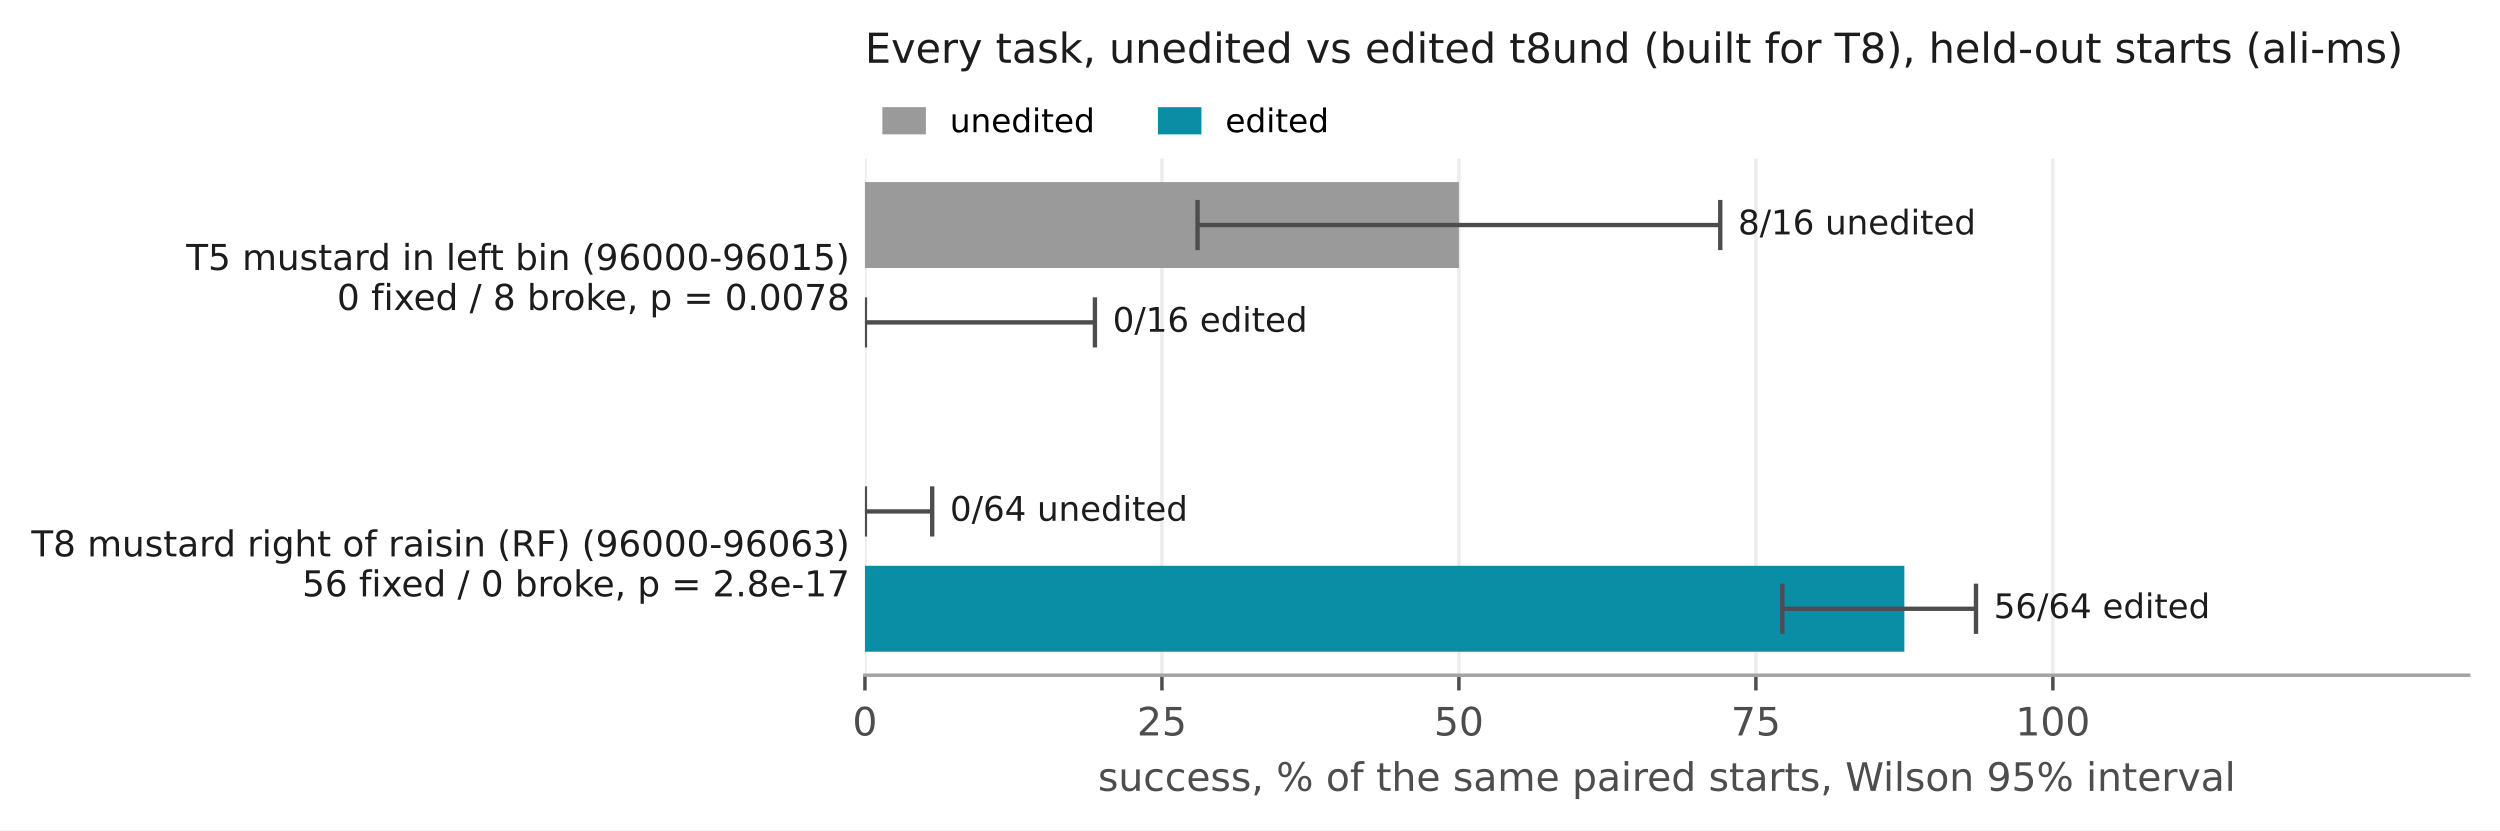
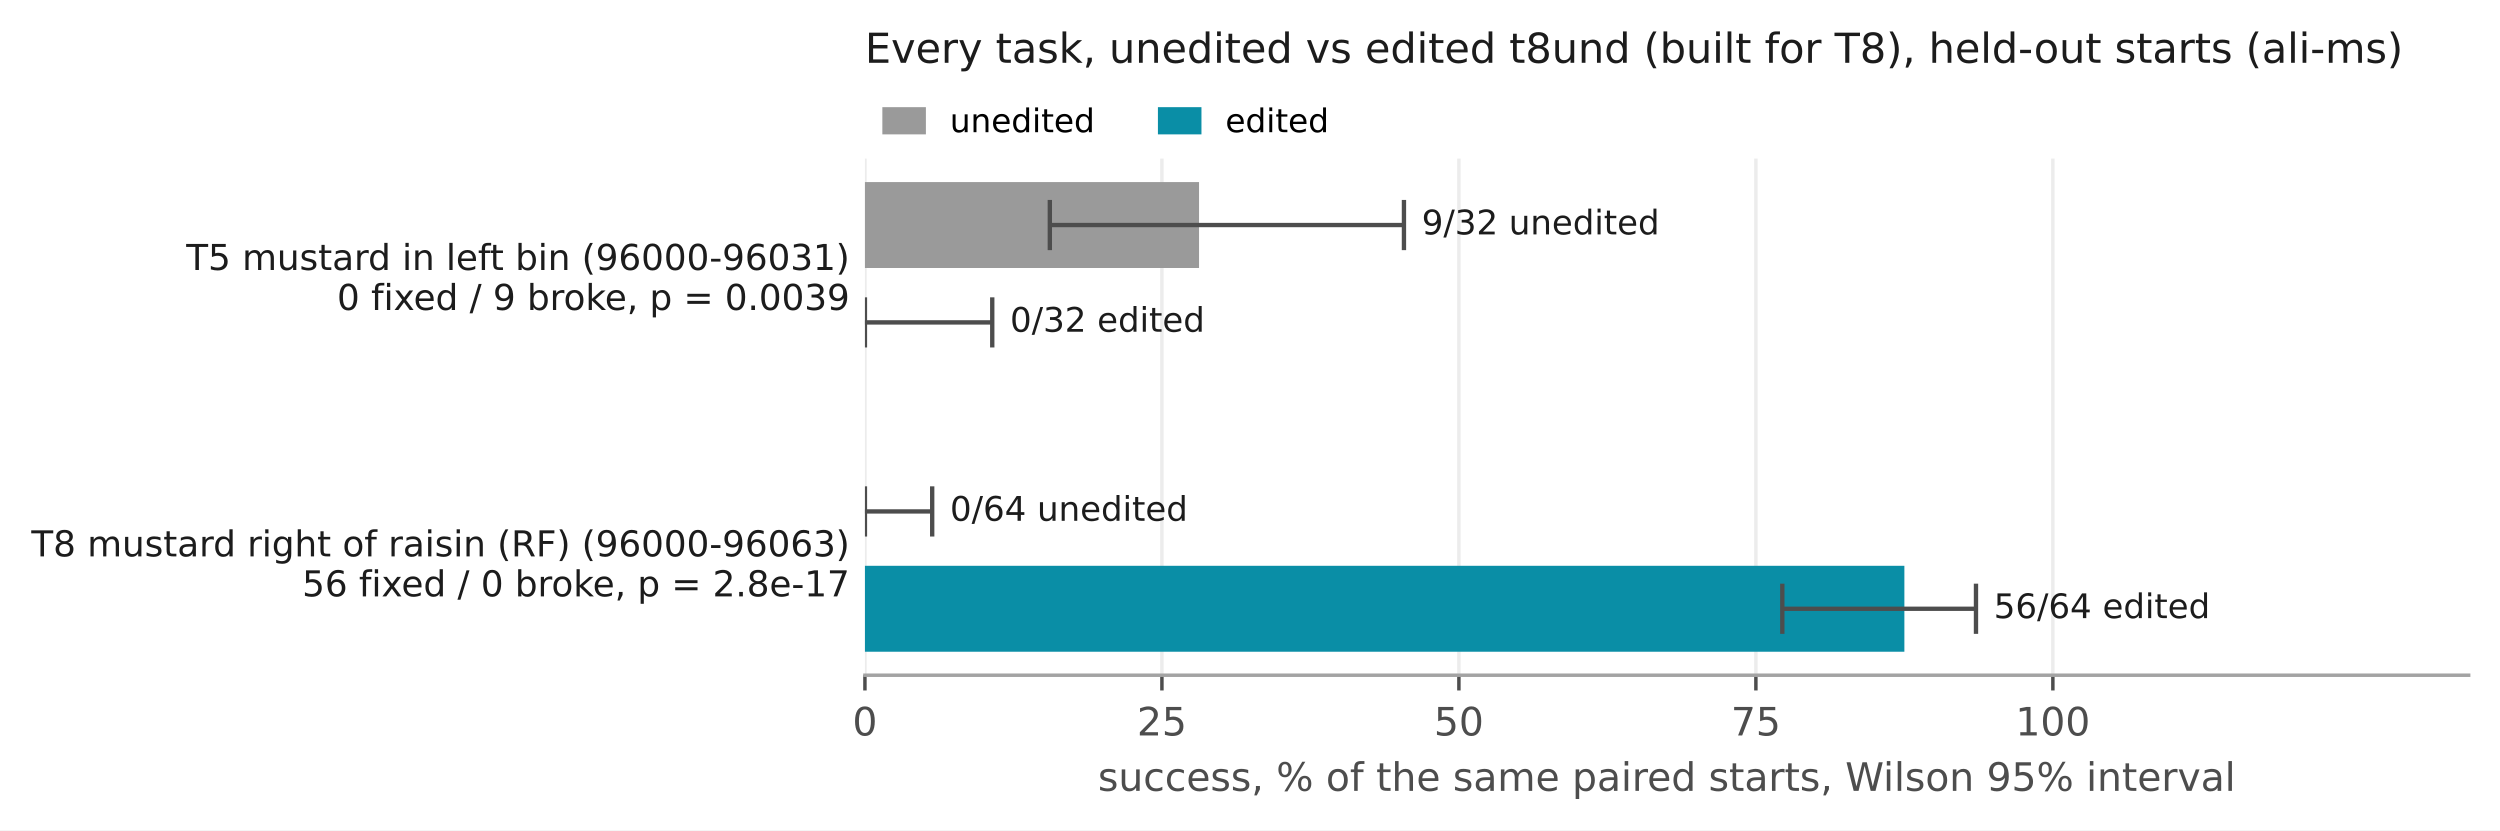
<svg xmlns="http://www.w3.org/2000/svg" xmlns:xlink="http://www.w3.org/1999/xlink" width="574.104pt" height="190.681pt" viewBox="0 0 574.104 190.681" version="1.1">
  <defs>
    <style type="text/css">*{stroke-linejoin: round; stroke-linecap: butt}</style>
  </defs>
  <g id="figure_1">
    <g id="patch_1">
      <path d="M 0 190.681  L 574.104 190.681  L 574.104 0  L 0 0  z " style="fill: #ffffff" />
    </g>
    <g id="axes_1">
      <g id="patch_2">
        <path d="M 198.624 155.06  L 566.904 155.06  L 566.904 36.419  L 198.624 36.419  z " style="fill: #ffffff" />
      </g>
      <g id="matplotlib.axis_1">
        <g id="xtick_1">
          <g id="line2d_1">
-             <path d="M 198.624 155.06  L 198.624 36.419  " clip-path="url(#pe8cb2940e1)" style="fill: none; stroke: #ececec; stroke-width: 0.8; stroke-linecap: square" />
+             <path d="M 198.624 155.06  L 198.624 36.419  " clip-path="url(#p4af11c085e)" style="fill: none; stroke: #ececec; stroke-width: 0.8; stroke-linecap: square" />
          </g>
          <g id="line2d_2">
            <defs>
-               <path id="m1aee9e5d79" d="M 0 0  L 0 3.5  " style="stroke: #4d4d4d; stroke-width: 0.8" />
+               <path id="mf683177429" d="M 0 0  L 0 3.5  " style="stroke: #4d4d4d; stroke-width: 0.8" />
            </defs>
            <g>
-               <use xlink:href="#m1aee9e5d79" x="198.624" y="155.06" style="fill: #4d4d4d; stroke: #4d4d4d; stroke-width: 0.8" />
+               <use xlink:href="#mf683177429" x="198.624" y="155.06" style="fill: #4d4d4d; stroke: #4d4d4d; stroke-width: 0.8" />
            </g>
          </g>
          <g id="text_1">
            <text style="font-size: 9px; font-family: 'DejaVu Sans'; text-anchor: middle; fill: #4d4d4d" x="198.624" y="168.899" transform="rotate(-0 198.6235 168.8987)">0</text>
          </g>
        </g>
        <g id="xtick_2">
          <g id="line2d_3">
-             <path d="M 266.824 155.06  L 266.824 36.419  " clip-path="url(#pe8cb2940e1)" style="fill: none; stroke: #ececec; stroke-width: 0.8; stroke-linecap: square" />
+             <path d="M 266.824 155.06  L 266.824 36.419  " clip-path="url(#p4af11c085e)" style="fill: none; stroke: #ececec; stroke-width: 0.8; stroke-linecap: square" />
          </g>
          <g id="line2d_4">
            <g>
-               <use xlink:href="#m1aee9e5d79" x="266.824" y="155.06" style="fill: #4d4d4d; stroke: #4d4d4d; stroke-width: 0.8" />
+               <use xlink:href="#mf683177429" x="266.824" y="155.06" style="fill: #4d4d4d; stroke: #4d4d4d; stroke-width: 0.8" />
            </g>
          </g>
          <g id="text_2">
            <text style="font-size: 9px; font-family: 'DejaVu Sans'; text-anchor: middle; fill: #4d4d4d" x="266.824" y="168.899" transform="rotate(-0 266.8235 168.8987)">25</text>
          </g>
        </g>
        <g id="xtick_3">
          <g id="line2d_5">
-             <path d="M 335.024 155.06  L 335.024 36.419  " clip-path="url(#pe8cb2940e1)" style="fill: none; stroke: #ececec; stroke-width: 0.8; stroke-linecap: square" />
+             <path d="M 335.024 155.06  L 335.024 36.419  " clip-path="url(#p4af11c085e)" style="fill: none; stroke: #ececec; stroke-width: 0.8; stroke-linecap: square" />
          </g>
          <g id="line2d_6">
            <g>
-               <use xlink:href="#m1aee9e5d79" x="335.024" y="155.06" style="fill: #4d4d4d; stroke: #4d4d4d; stroke-width: 0.8" />
+               <use xlink:href="#mf683177429" x="335.024" y="155.06" style="fill: #4d4d4d; stroke: #4d4d4d; stroke-width: 0.8" />
            </g>
          </g>
          <g id="text_3">
            <text style="font-size: 9px; font-family: 'DejaVu Sans'; text-anchor: middle; fill: #4d4d4d" x="335.024" y="168.899" transform="rotate(-0 335.0235 168.8987)">50</text>
          </g>
        </g>
        <g id="xtick_4">
          <g id="line2d_7">
-             <path d="M 403.224 155.06  L 403.224 36.419  " clip-path="url(#pe8cb2940e1)" style="fill: none; stroke: #ececec; stroke-width: 0.8; stroke-linecap: square" />
+             <path d="M 403.224 155.06  L 403.224 36.419  " clip-path="url(#p4af11c085e)" style="fill: none; stroke: #ececec; stroke-width: 0.8; stroke-linecap: square" />
          </g>
          <g id="line2d_8">
            <g>
-               <use xlink:href="#m1aee9e5d79" x="403.224" y="155.06" style="fill: #4d4d4d; stroke: #4d4d4d; stroke-width: 0.8" />
+               <use xlink:href="#mf683177429" x="403.224" y="155.06" style="fill: #4d4d4d; stroke: #4d4d4d; stroke-width: 0.8" />
            </g>
          </g>
          <g id="text_4">
            <text style="font-size: 9px; font-family: 'DejaVu Sans'; text-anchor: middle; fill: #4d4d4d" x="403.224" y="168.899" transform="rotate(-0 403.2235 168.8987)">75</text>
          </g>
        </g>
        <g id="xtick_5">
          <g id="line2d_9">
-             <path d="M 471.423 155.06  L 471.423 36.419  " clip-path="url(#pe8cb2940e1)" style="fill: none; stroke: #ececec; stroke-width: 0.8; stroke-linecap: square" />
+             <path d="M 471.423 155.06  L 471.423 36.419  " clip-path="url(#p4af11c085e)" style="fill: none; stroke: #ececec; stroke-width: 0.8; stroke-linecap: square" />
          </g>
          <g id="line2d_10">
            <g>
-               <use xlink:href="#m1aee9e5d79" x="471.423" y="155.06" style="fill: #4d4d4d; stroke: #4d4d4d; stroke-width: 0.8" />
+               <use xlink:href="#mf683177429" x="471.423" y="155.06" style="fill: #4d4d4d; stroke: #4d4d4d; stroke-width: 0.8" />
            </g>
          </g>
          <g id="text_5">
            <text style="font-size: 9px; font-family: 'DejaVu Sans'; text-anchor: middle; fill: #4d4d4d" x="471.423" y="168.899" transform="rotate(-0 471.4235 168.8987)">100</text>
          </g>
        </g>
        <g id="text_6">
          <text style="font-size: 9px; font-family: 'DejaVu Sans'; text-anchor: middle; fill: #4d4d4d" x="382.764" y="181.609" transform="rotate(-0 382.7635 181.609)">success, % of the same paired starts, Wilson 95% interval</text>
        </g>
      </g>
      <g id="matplotlib.axis_2">
        <g id="ytick_1">
          <g id="line2d_11" />
          <g id="text_7">
            <text style="font-size: 8.2px; font-family: 'DejaVu Sans'; fill: #1c1c1c" transform="translate(7.2 127.7696)">T8 mustard right of raisin (RF) (96000-96063)</text>
            <text style="font-size: 8.2px; font-family: 'DejaVu Sans'; fill: #1c1c1c" transform="translate(69.38547 136.9518)">56 fixed / 0 broke, p = 2.8e-17</text>
          </g>
        </g>
        <g id="ytick_2">
          <g id="line2d_12" />
          <g id="text_8">
-             <text style="font-size: 8.2px; font-family: 'DejaVu Sans'; fill: #1c1c1c" transform="translate(42.77262 62.00372)">T5 mustard in left bin (96000-96015)</text>
-             <text style="font-size: 8.2px; font-family: 'DejaVu Sans'; fill: #1c1c1c" transform="translate(77.38944 71.18592)">0 fixed / 8 broke, p = 0.0078</text>
+             <text style="font-size: 8.2px; font-family: 'DejaVu Sans'; fill: #1c1c1c" transform="translate(42.77262 62.00372)">T5 mustard in left bin (96000-96031)</text>
+             <text style="font-size: 8.2px; font-family: 'DejaVu Sans'; fill: #1c1c1c" transform="translate(77.38944 71.18592)">0 fixed / 9 broke, p = 0.0039</text>
          </g>
        </g>
      </g>
      <g id="patch_3">
-         <path d="M 198.624 61.541  L 335.024 61.541  L 335.024 41.811  L 198.624 41.811  z " clip-path="url(#pe8cb2940e1)" style="fill: #9a9a9a" />
+         <path d="M 198.624 61.541  L 275.349 61.541  L 275.349 41.811  L 198.624 41.811  z " clip-path="url(#p4af11c085e)" style="fill: #9a9a9a" />
      </g>
      <g id="patch_4">
-         <path d="M 198.624 83.901  L 198.624 83.901  L 198.624 64.172  L 198.624 64.172  z " clip-path="url(#pe8cb2940e1)" style="fill: #0a8ea6" />
+         <path d="M 198.624 83.901  L 198.624 83.901  L 198.624 64.172  L 198.624 64.172  z " clip-path="url(#p4af11c085e)" style="fill: #0a8ea6" />
      </g>
      <g id="patch_5">
-         <path d="M 198.624 127.307  L 198.624 127.307  L 198.624 107.577  L 198.624 107.577  z " clip-path="url(#pe8cb2940e1)" style="fill: #9a9a9a" />
+         <path d="M 198.624 127.307  L 198.624 127.307  L 198.624 107.577  L 198.624 107.577  z " clip-path="url(#p4af11c085e)" style="fill: #9a9a9a" />
      </g>
      <g id="patch_6">
-         <path d="M 198.624 149.667  L 437.324 149.667  L 437.324 129.938  L 198.624 129.938  z " clip-path="url(#pe8cb2940e1)" style="fill: #0a8ea6" />
+         <path d="M 198.624 149.667  L 437.324 149.667  L 437.324 129.938  L 198.624 129.938  z " clip-path="url(#p4af11c085e)" style="fill: #0a8ea6" />
      </g>
      <g id="patch_7">
        <path d="M 198.624 155.06  L 566.904 155.06  " style="fill: none; stroke: #a3a3a3; stroke-width: 0.8; stroke-linejoin: miter; stroke-linecap: square" />
      </g>
      <g id="line2d_13">
-         <path d="M 275.006 51.676  L 395.041 51.676  " clip-path="url(#pe8cb2940e1)" style="fill: none; stroke: #4d4d4d" />
+         <path d="M 241.084 51.676  L 322.405 51.676  " clip-path="url(#p4af11c085e)" style="fill: none; stroke: #4d4d4d" />
      </g>
      <g id="line2d_14">
-         <path d="M 275.006 56.937  L 275.006 46.415  " clip-path="url(#pe8cb2940e1)" style="fill: none; stroke: #4d4d4d; stroke-linecap: square" />
+         <path d="M 241.084 56.937  L 241.084 46.415  " clip-path="url(#p4af11c085e)" style="fill: none; stroke: #4d4d4d; stroke-linecap: square" />
      </g>
      <g id="line2d_15">
-         <path d="M 395.041 56.937  L 395.041 46.415  " clip-path="url(#pe8cb2940e1)" style="fill: none; stroke: #4d4d4d; stroke-linecap: square" />
+         <path d="M 322.405 56.937  L 322.405 46.415  " clip-path="url(#p4af11c085e)" style="fill: none; stroke: #4d4d4d; stroke-linecap: square" />
      </g>
      <g id="text_9">
-         <text style="font-size: 7.8px; font-family: 'DejaVu Sans'; text-anchor: start; fill: #1c1c1c" x="399.133" y="53.829" transform="rotate(-0 399.1327 53.82851)">8/16 unedited</text>
+         <text style="font-size: 7.8px; font-family: 'DejaVu Sans'; text-anchor: start; fill: #1c1c1c" x="326.497" y="53.829" transform="rotate(-0 326.4972 53.82851)">9/32 unedited</text>
      </g>
      <g id="line2d_16">
-         <path d="M 198.624 74.037  L 251.44 74.037  " clip-path="url(#pe8cb2940e1)" style="fill: none; stroke: #4d4d4d" />
+         <path d="M 198.624 74.037  L 227.862 74.037  " clip-path="url(#p4af11c085e)" style="fill: none; stroke: #4d4d4d" />
      </g>
      <g id="line2d_17">
-         <path d="M 198.624 79.298  L 198.624 68.775  " clip-path="url(#pe8cb2940e1)" style="fill: none; stroke: #4d4d4d; stroke-linecap: square" />
+         <path d="M 198.624 79.298  L 198.624 68.775  " clip-path="url(#p4af11c085e)" style="fill: none; stroke: #4d4d4d; stroke-linecap: square" />
      </g>
      <g id="line2d_18">
-         <path d="M 251.44 79.298  L 251.44 68.775  " clip-path="url(#pe8cb2940e1)" style="fill: none; stroke: #4d4d4d; stroke-linecap: square" />
+         <path d="M 227.862 79.298  L 227.862 68.775  " clip-path="url(#p4af11c085e)" style="fill: none; stroke: #4d4d4d; stroke-linecap: square" />
      </g>
      <g id="text_10">
-         <text style="font-size: 7.8px; font-family: 'DejaVu Sans'; text-anchor: start; fill: #1c1c1c" x="255.532" y="76.189" transform="rotate(-0 255.5317 76.1889)">0/16 edited</text>
+         <text style="font-size: 7.8px; font-family: 'DejaVu Sans'; text-anchor: start; fill: #1c1c1c" x="231.954" y="76.189" transform="rotate(-0 231.954 76.1889)">0/32 edited</text>
      </g>
      <g id="line2d_19">
-         <path d="M 198.624 117.442  L 214.071 117.442  " clip-path="url(#pe8cb2940e1)" style="fill: none; stroke: #4d4d4d" />
+         <path d="M 198.624 117.442  L 214.071 117.442  " clip-path="url(#p4af11c085e)" style="fill: none; stroke: #4d4d4d" />
      </g>
      <g id="line2d_20">
-         <path d="M 198.624 122.703  L 198.624 112.181  " clip-path="url(#pe8cb2940e1)" style="fill: none; stroke: #4d4d4d; stroke-linecap: square" />
+         <path d="M 198.624 122.703  L 198.624 112.181  " clip-path="url(#p4af11c085e)" style="fill: none; stroke: #4d4d4d; stroke-linecap: square" />
      </g>
      <g id="line2d_21">
-         <path d="M 214.071 122.703  L 214.071 112.181  " clip-path="url(#pe8cb2940e1)" style="fill: none; stroke: #4d4d4d; stroke-linecap: square" />
+         <path d="M 214.071 122.703  L 214.071 112.181  " clip-path="url(#p4af11c085e)" style="fill: none; stroke: #4d4d4d; stroke-linecap: square" />
      </g>
      <g id="text_11">
        <text style="font-size: 7.8px; font-family: 'DejaVu Sans'; text-anchor: start; fill: #1c1c1c" x="218.163" y="119.594" transform="rotate(-0 218.1625 119.5944)">0/64 unedited</text>
      </g>
      <g id="line2d_22">
-         <path d="M 409.294 139.802  L 453.767 139.802  " clip-path="url(#pe8cb2940e1)" style="fill: none; stroke: #4d4d4d" />
+         <path d="M 409.294 139.802  L 453.767 139.802  " clip-path="url(#p4af11c085e)" style="fill: none; stroke: #4d4d4d" />
      </g>
      <g id="line2d_23">
-         <path d="M 409.294 145.064  L 409.294 134.541  " clip-path="url(#pe8cb2940e1)" style="fill: none; stroke: #4d4d4d; stroke-linecap: square" />
+         <path d="M 409.294 145.064  L 409.294 134.541  " clip-path="url(#p4af11c085e)" style="fill: none; stroke: #4d4d4d; stroke-linecap: square" />
      </g>
      <g id="line2d_24">
-         <path d="M 453.767 145.064  L 453.767 134.541  " clip-path="url(#pe8cb2940e1)" style="fill: none; stroke: #4d4d4d; stroke-linecap: square" />
+         <path d="M 453.767 145.064  L 453.767 134.541  " clip-path="url(#p4af11c085e)" style="fill: none; stroke: #4d4d4d; stroke-linecap: square" />
      </g>
      <g id="text_12">
        <text style="font-size: 7.8px; font-family: 'DejaVu Sans'; text-anchor: start; fill: #1c1c1c" x="457.859" y="141.955" transform="rotate(-0 457.8592 141.9547)">56/64 edited</text>
      </g>
      <g id="text_13">
        <text style="font-size: 9.5px; font-family: 'DejaVu Sans'; text-anchor: start; fill: #1c1c1c" x="198.624" y="14.419" transform="rotate(-0 198.6235 14.41852)">Every task, unedited vs edited t8und (built for T8), held-out starts (ali-ms)</text>
      </g>
      <g id="legend_1">
        <g id="patch_8">
          <path d="M 203.124 30.359  L 212.124 30.359  L 212.124 25.109  L 203.124 25.109  z " style="fill: #9a9a9a; stroke: #9a9a9a; stroke-linejoin: miter" />
        </g>
        <g id="text_14">
          <text style="font-size: 7.5px; font-family: 'DejaVu Sans'; text-anchor: start" x="218.124" y="30.359" transform="rotate(-0 218.1235 30.35875)">unedited</text>
        </g>
        <g id="patch_9">
          <path d="M 266.406 30.359  L 275.406 30.359  L 275.406 25.109  L 266.406 25.109  z " style="fill: #0a8ea6; stroke: #0a8ea6; stroke-linejoin: miter" />
        </g>
        <g id="text_15">
          <text style="font-size: 7.5px; font-family: 'DejaVu Sans'; text-anchor: start" x="281.406" y="30.359" transform="rotate(-0 281.4059 30.35875)">edited</text>
        </g>
      </g>
    </g>
  </g>
  <defs>
-     <clipPath id="pe8cb2940e1">
+     <clipPath id="p4af11c085e">
      <rect x="198.624" y="36.419" width="368.28" height="118.642" />
    </clipPath>
  </defs>
</svg>
